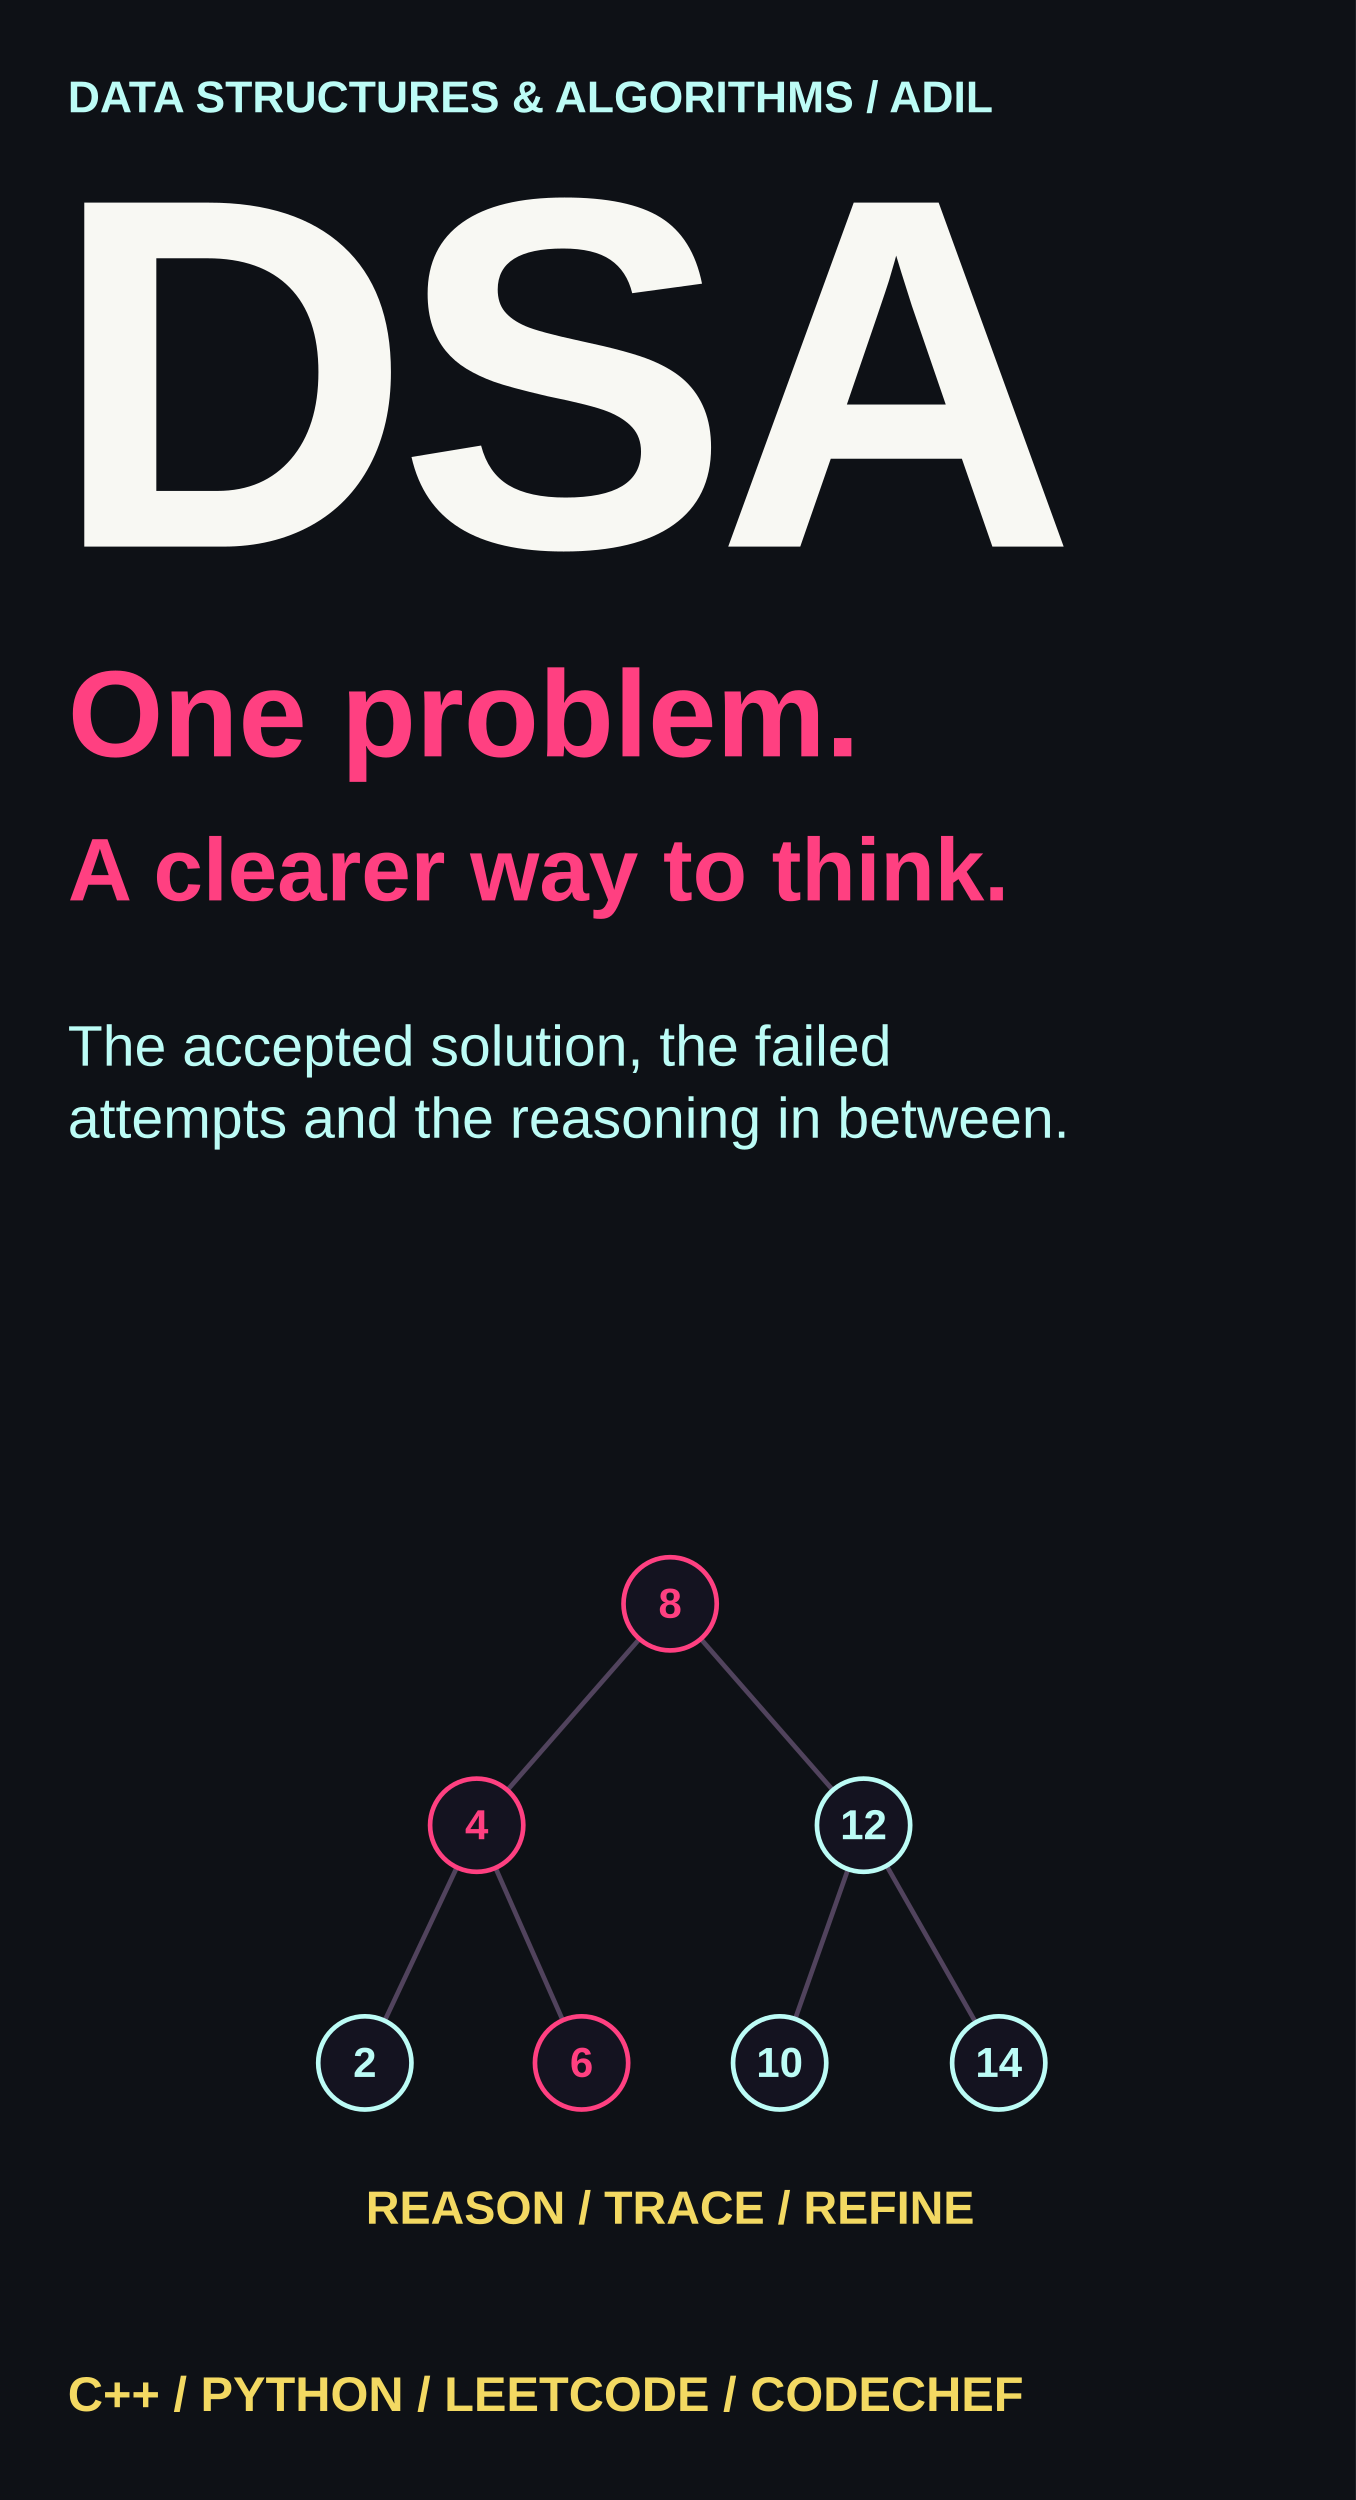
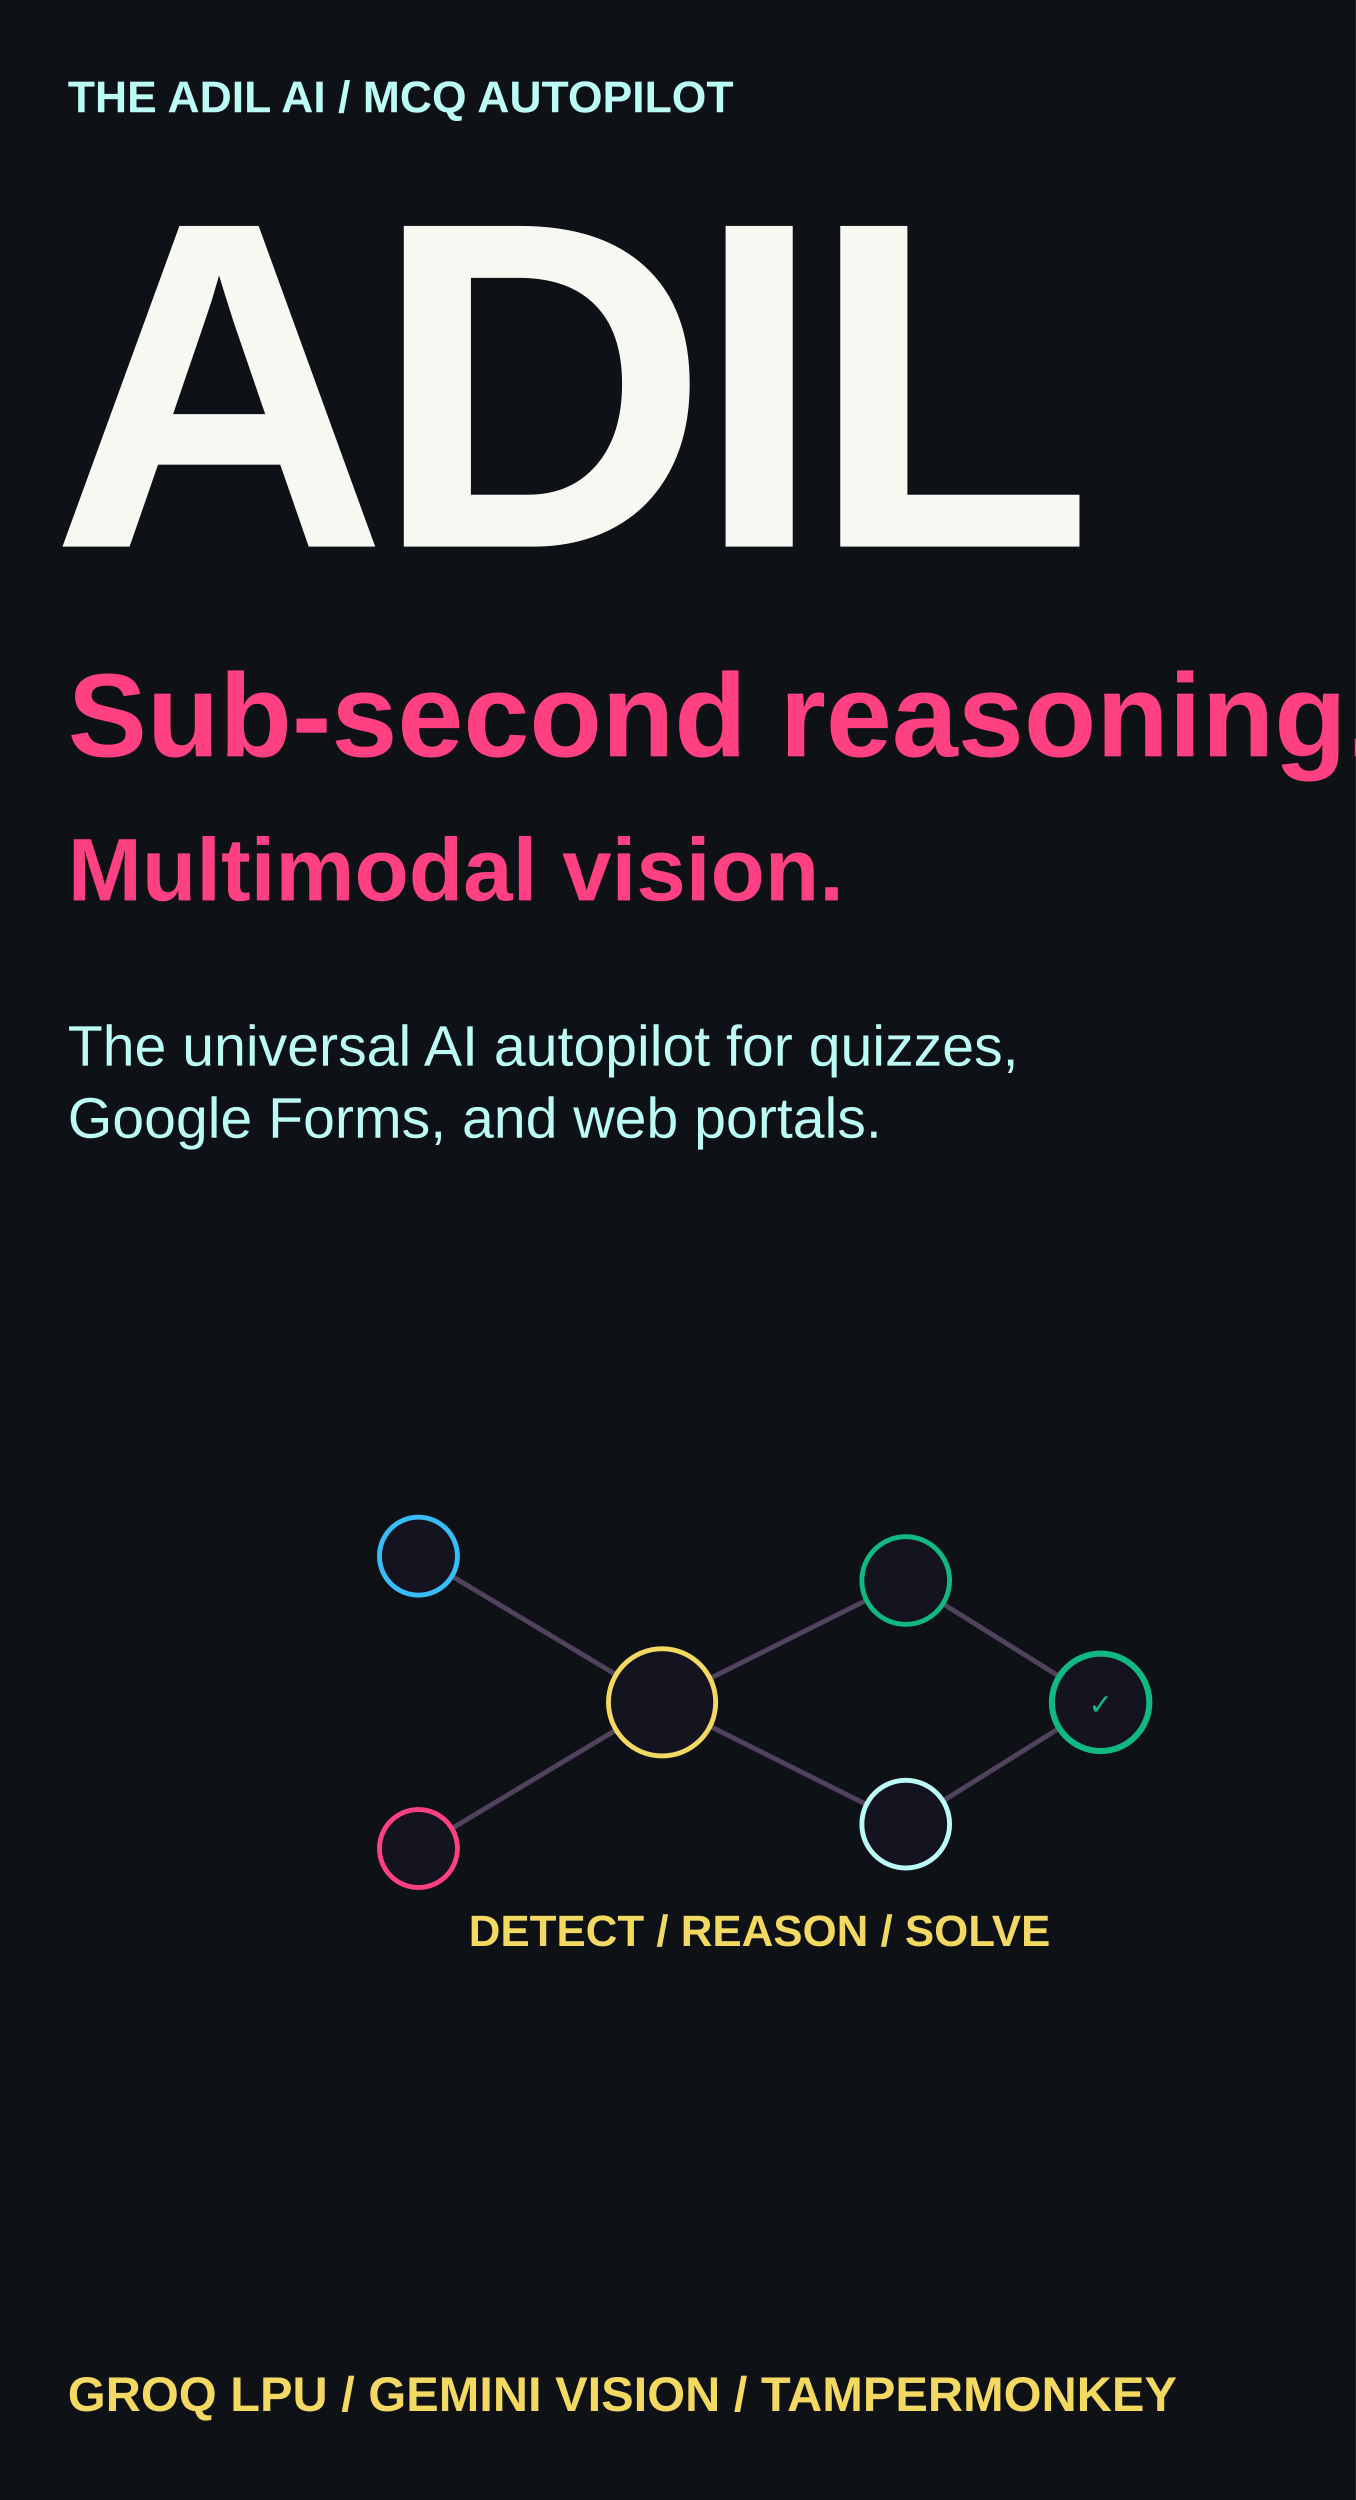
<svg xmlns="http://www.w3.org/2000/svg" width="640" height="1180" viewBox="0 0 640 1180" role="img" aria-labelledby="t d">
-   <style>@keyframes visit{0%,100%{opacity:.35}40%,65%{opacity:1}}.visit{animation:visit 9s ease-in-out infinite}@keyframes pulse{50%{opacity:.35}}@keyframes breathe{50%{r:13;opacity:.55}}.node{animation:breathe 6s ease-in-out infinite}@keyframes vector{50%{transform:rotate(-9deg)}}@keyframes float{50%{transform:translateY(-5px)}}.pulse{animation:pulse 5s ease-in-out infinite}.vector{animation:vector 12s ease-in-out infinite;transform-origin:0 0}.float{animation:float 8s ease-in-out infinite}@media(prefers-reduced-motion:reduce){.visit,.node,.pulse,.vector,.float{animation:none!important}}</style>
+   <style>
+ @keyframes visit{0%,100%{opacity:.35}40%,65%{opacity:1}}.visit{animation:visit 9s ease-in-out infinite}
+ @keyframes pulse{50%{opacity:.35}}
+ .pulse{animation:pulse 5s ease-in-out infinite}
+ @media(prefers-reduced-motion:reduce){.visit,.pulse{animation:none!important}}
+ </style>
  <rect width="100%" height="100%" fill="#0E1116" />
-   <text x="32" y="53" font-family="Bahnschrift, Arial, sans-serif" font-size="21" fill="#BCFCF6" font-weight="600">DATA STRUCTURES &amp; ALGORITHMS / ADIL</text>
-   <text x="24" y="258" font-family="Bahnschrift, Arial, sans-serif" font-size="236" fill="#F8F8F3" font-weight="700" letter-spacing="-7">DSA</text>
-   <text x="32" y="357" font-family="Bahnschrift, Arial, sans-serif" font-size="58" fill="#FF4081" font-weight="600">One problem.</text>
-   <text x="32" y="425" font-family="Bahnschrift, Arial, sans-serif" font-size="42" fill="#FF4081" font-weight="600">A clearer way to think.</text>
-   <text x="32" y="503" font-family="Bahnschrift, Arial, sans-serif" font-size="27" fill="#BCFCF6" font-weight="400">The accepted solution, the failed</text>
-   <text x="32" y="537" font-family="Bahnschrift, Arial, sans-serif" font-size="27" fill="#BCFCF6" font-weight="400">attempts and the reasoning in between.</text>
-   <g transform="translate(148 735) scale(1.1)">
-     <path d="M153 20L70 115" fill="none" stroke="#51435D" stroke-width="2" stroke-linecap="round" stroke-linejoin="round" />
-     <path d="M153 20L236 115" fill="none" stroke="#51435D" stroke-width="2" stroke-linecap="round" stroke-linejoin="round" />
-     <path d="M70 115L22 217" fill="none" stroke="#51435D" stroke-width="2" stroke-linecap="round" stroke-linejoin="round" />
-     <path d="M70 115L115 217" fill="none" stroke="#51435D" stroke-width="2" stroke-linecap="round" stroke-linejoin="round" />
-     <path d="M236 115L200 217" fill="none" stroke="#51435D" stroke-width="2" stroke-linecap="round" stroke-linejoin="round" />
-     <path d="M236 115L294 217" fill="none" stroke="#51435D" stroke-width="2" stroke-linecap="round" stroke-linejoin="round" />
-     <g class="visit" style="animation-delay:-0s">
-       <circle cx="153" cy="20" r="20" fill="#141320" stroke="#FF4081" stroke-width="2" />
-       <text x="153" y="26" font-family="Bahnschrift, Arial, sans-serif" font-size="18" fill="#FF4081" font-weight="600" text-anchor="middle">8</text>
-     </g>
-     <g class="visit" style="animation-delay:-1s">
-       <circle cx="70" cy="115" r="20" fill="#141320" stroke="#FF4081" stroke-width="2" />
-       <text x="70" y="121" font-family="Bahnschrift, Arial, sans-serif" font-size="18" fill="#FF4081" font-weight="600" text-anchor="middle">4</text>
-     </g>
-     <g class="visit" style="animation-delay:-2s">
-       <circle cx="236" cy="115" r="20" fill="#141320" stroke="#BCFCF6" stroke-width="2" />
-       <text x="236" y="121" font-family="Bahnschrift, Arial, sans-serif" font-size="18" fill="#BCFCF6" font-weight="600" text-anchor="middle">12</text>
-     </g>
-     <g class="visit" style="animation-delay:-3s">
-       <circle cx="22" cy="217" r="20" fill="#141320" stroke="#BCFCF6" stroke-width="2" />
-       <text x="22" y="223" font-family="Bahnschrift, Arial, sans-serif" font-size="18" fill="#BCFCF6" font-weight="600" text-anchor="middle">2</text>
-     </g>
-     <g class="visit" style="animation-delay:-4s">
-       <circle cx="115" cy="217" r="20" fill="#141320" stroke="#FF4081" stroke-width="2" />
-       <text x="115" y="223" font-family="Bahnschrift, Arial, sans-serif" font-size="18" fill="#FF4081" font-weight="600" text-anchor="middle">6</text>
-     </g>
-     <g class="visit" style="animation-delay:-5s">
-       <circle cx="200" cy="217" r="20" fill="#141320" stroke="#BCFCF6" stroke-width="2" />
-       <text x="200" y="223" font-family="Bahnschrift, Arial, sans-serif" font-size="18" fill="#BCFCF6" font-weight="600" text-anchor="middle">10</text>
-     </g>
-     <g class="visit" style="animation-delay:-6s">
-       <circle cx="294" cy="217" r="20" fill="#141320" stroke="#BCFCF6" stroke-width="2" />
-       <text x="294" y="223" font-family="Bahnschrift, Arial, sans-serif" font-size="18" fill="#BCFCF6" font-weight="600" text-anchor="middle">14</text>
-     </g>
-     <text x="153" y="286" font-family="Bahnschrift, Arial, sans-serif" font-size="20" fill="#F3D962" font-weight="600" text-anchor="middle">REASON / TRACE / REFINE</text>
+   <text x="32" y="53" font-family="Bahnschrift, Arial, sans-serif" font-size="21" fill="#BCFCF6" font-weight="600">THE ADIL AI / MCQ AUTOPILOT</text>
+   <text x="24" y="258" font-family="Bahnschrift, Arial, sans-serif" font-size="220" fill="#F8F8F3" font-weight="700" letter-spacing="-7">ADIL</text>
+   <text x="32" y="357" font-family="Bahnschrift, Arial, sans-serif" font-size="56" fill="#FF4081" font-weight="600">Sub-second reasoning.</text>
+   <text x="32" y="425" font-family="Bahnschrift, Arial, sans-serif" font-size="42" fill="#FF4081" font-weight="600">Multimodal vision.</text>
+   <text x="32" y="503" font-family="Bahnschrift, Arial, sans-serif" font-size="27" fill="#BCFCF6" font-weight="400">The universal AI autopilot for quizzes,</text>
+   <text x="32" y="537" font-family="Bahnschrift, Arial, sans-serif" font-size="27" fill="#BCFCF6" font-weight="400">Google Forms, and web portals.</text>
+   <g transform="translate(140, 700) scale(1.15)">
+     <path d="M50 30L150 90" fill="none" stroke="#51435D" stroke-width="2" stroke-linecap="round" />
+     <path d="M50 150L150 90" fill="none" stroke="#51435D" stroke-width="2" stroke-linecap="round" />
+     <path d="M150 90L250 40" fill="none" stroke="#51435D" stroke-width="2" stroke-linecap="round" />
+     <path d="M150 90L250 140" fill="none" stroke="#51435D" stroke-width="2" stroke-linecap="round" />
+     <path d="M250 40L330 90" fill="none" stroke="#51435D" stroke-width="2" stroke-linecap="round" />
+     <path d="M250 140L330 90" fill="none" stroke="#51435D" stroke-width="2" stroke-linecap="round" />
+     <circle cx="50" cy="30" r="16" fill="#141320" stroke="#38BDF8" stroke-width="2" />
+     <circle cx="50" cy="150" r="16" fill="#141320" stroke="#FF4081" stroke-width="2" />
+     <circle cx="150" cy="90" r="22" fill="#141320" stroke="#F3D962" stroke-width="2" />
+     <circle cx="250" cy="40" r="18" fill="#141320" stroke="#10B981" stroke-width="2" />
+     <circle cx="250" cy="140" r="18" fill="#141320" stroke="#BCFCF6" stroke-width="2" />
+     <circle cx="330" cy="90" r="20" fill="#141320" stroke="#10B981" stroke-width="2.5" />
+     <text x="330" y="95" font-family="Bahnschrift, Arial, sans-serif" font-size="12" fill="#10B981" font-weight="900" text-anchor="middle">✓</text>
+     <text x="190" y="190" font-family="Bahnschrift, Arial, sans-serif" font-size="18" fill="#F3D962" font-weight="600" text-anchor="middle">DETECT / REASON / SOLVE</text>
  </g>
-   <text x="32" y="1138" font-family="Bahnschrift, Arial, sans-serif" font-size="23" fill="#F3D962" font-weight="600">C++ / PYTHON / LEETCODE / CODECHEF</text>
+   <text x="32" y="1138" font-family="Bahnschrift, Arial, sans-serif" font-size="23" fill="#F3D962" font-weight="600">GROQ LPU / GEMINI VISION / TAMPERMONKEY</text>
</svg>
